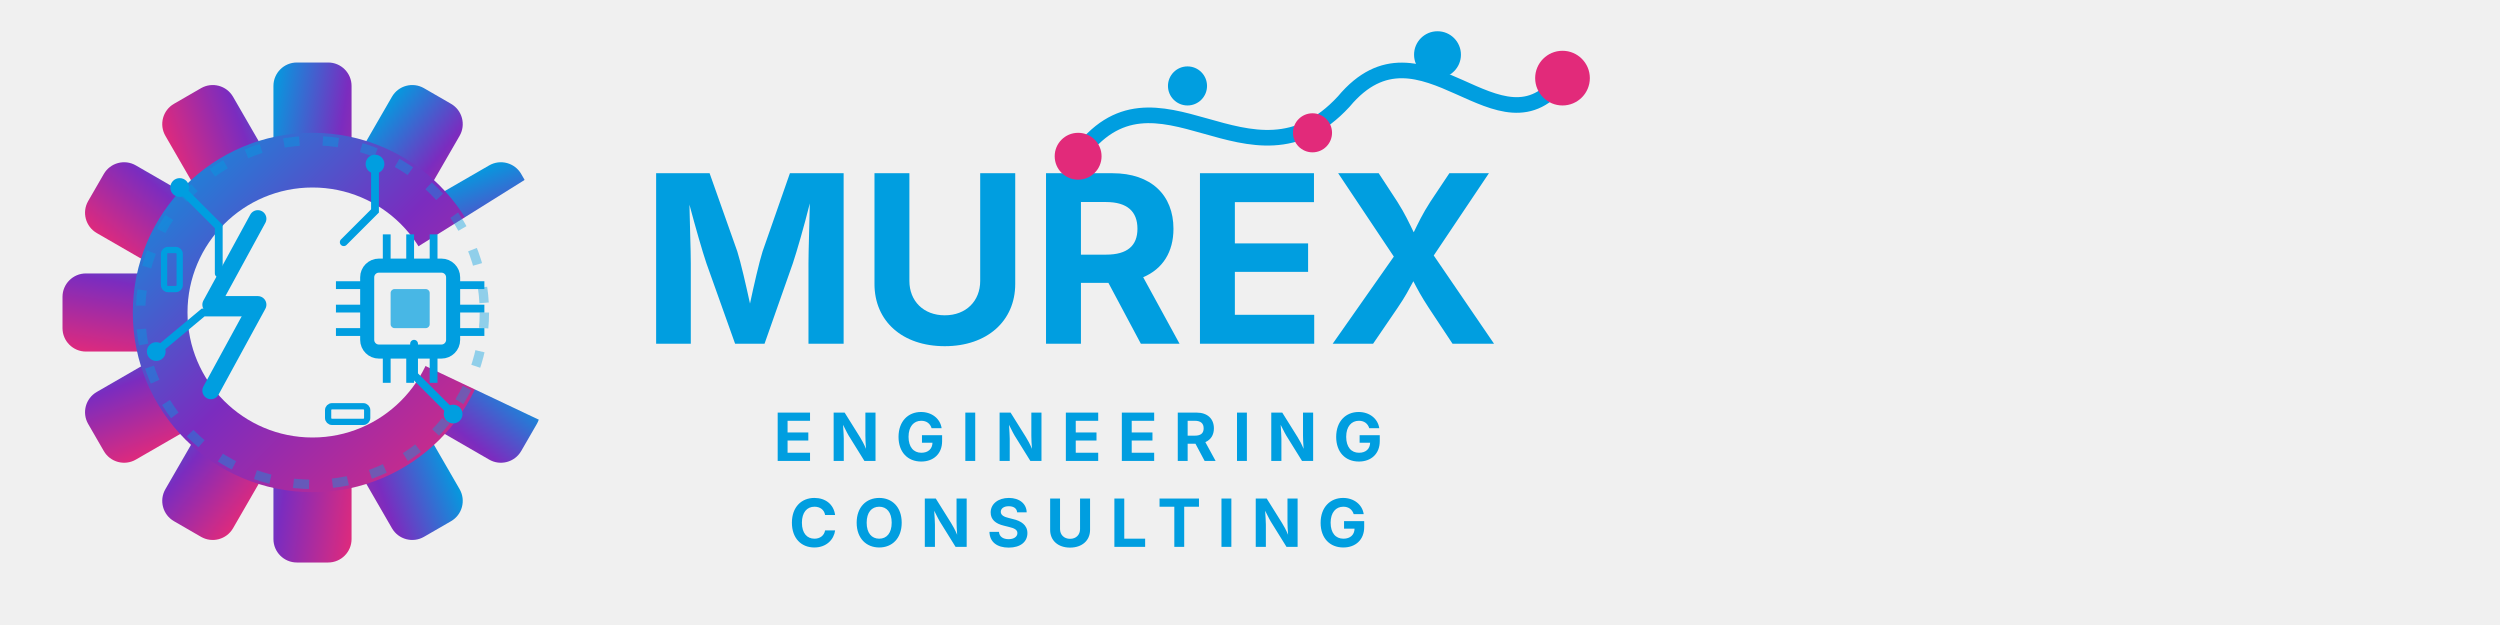
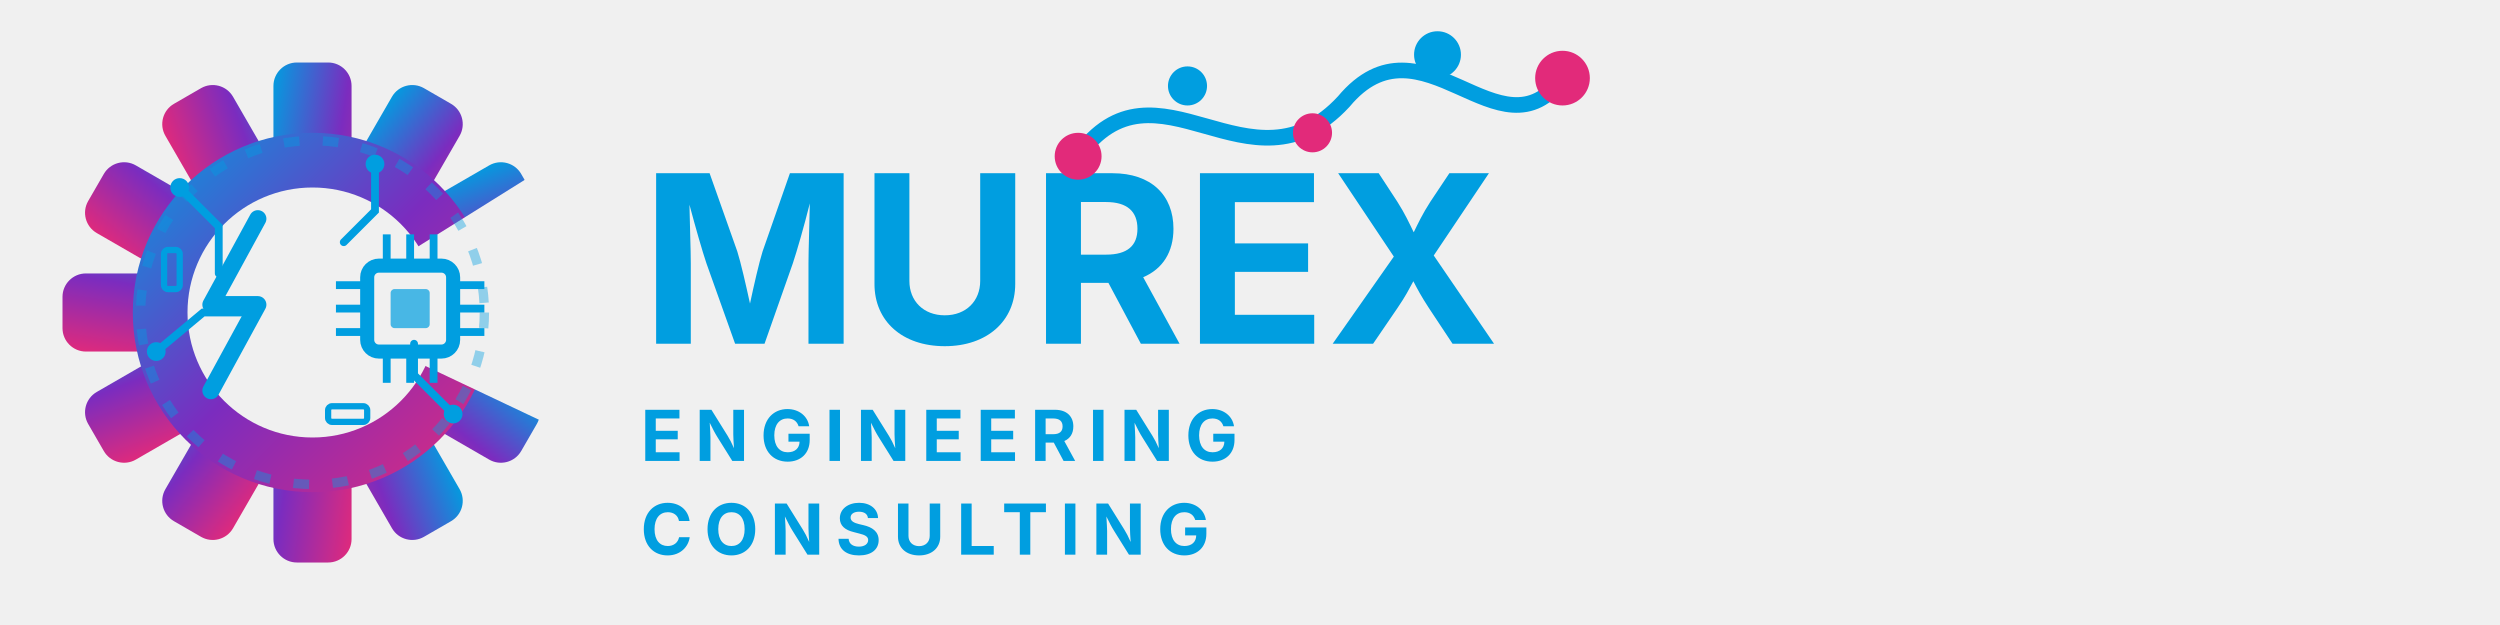
<svg xmlns="http://www.w3.org/2000/svg" viewBox="0 0 320 80" dir="ltr">
  <defs>
    <linearGradient id="emblemGrad" x1="0%" y1="0%" x2="100%" y2="100%">
      <stop offset="0%" stop-color="#009ee0" />
      <stop offset="50%" stop-color="#7b2cbf" />
      <stop offset="100%" stop-color="#e22a7a" />
    </linearGradient>
    <mask id="gearMask">
      <rect x="0" y="0" width="80" height="80" fill="white" />
      <circle cx="40" cy="40" r="16" fill="black" />
      <path d="M 40,40 L 80,15 A 40,40 0 0,1 78,58 Z" fill="black" />
    </mask>
  </defs>
  <g mask="url(#gearMask)">
    <rect x="35" y="8" width="10" height="64" rx="3" fill="url(#emblemGrad)" />
    <rect x="35" y="8" width="10" height="64" rx="3" fill="url(#emblemGrad)" transform="rotate(30 40 40)" />
    <rect x="35" y="8" width="10" height="64" rx="3" fill="url(#emblemGrad)" transform="rotate(60 40 40)" />
    <rect x="35" y="8" width="10" height="64" rx="3" fill="url(#emblemGrad)" transform="rotate(90 40 40)" />
    <rect x="35" y="8" width="10" height="64" rx="3" fill="url(#emblemGrad)" transform="rotate(120 40 40)" />
    <rect x="35" y="8" width="10" height="64" rx="3" fill="url(#emblemGrad)" transform="rotate(150 40 40)" />
    <circle cx="40" cy="40" r="23" fill="url(#emblemGrad)" />
  </g>
  <g>
    <circle cx="40" cy="40" r="22" fill="none" stroke="#009ee0" stroke-width="1.2" stroke-dasharray="2,3" class="logo-stroke-adapt" opacity="0.4" />
    <path d="M 33,28 L 27,39 H 33 L 27,50" fill="none" stroke="#009ee0" stroke-width="2.2" stroke-linecap="round" stroke-linejoin="round" class="logo-stroke-adapt" />
    <rect x="47" y="34" width="11" height="11" rx="1.5" fill="none" stroke="#009ee0" stroke-width="1.8" class="logo-stroke-adapt" />
    <rect x="50" y="37" width="5" height="5" rx="0.5" fill="#009ee0" class="logo-text-adapt" opacity="0.7" />
    <line x1="43" y1="36.5" x2="47" y2="36.5" stroke="#009ee0" stroke-width="1" class="logo-stroke-adapt" />
    <line x1="43" y1="39.5" x2="47" y2="39.5" stroke="#009ee0" stroke-width="1" class="logo-stroke-adapt" />
    <line x1="43" y1="42.5" x2="47" y2="42.5" stroke="#009ee0" stroke-width="1" class="logo-stroke-adapt" />
    <line x1="58" y1="36.5" x2="62" y2="36.5" stroke="#009ee0" stroke-width="1" class="logo-stroke-adapt" />
    <line x1="58" y1="39.5" x2="62" y2="39.5" stroke="#009ee0" stroke-width="1" class="logo-stroke-adapt" />
    <line x1="58" y1="42.5" x2="62" y2="42.5" stroke="#009ee0" stroke-width="1" class="logo-stroke-adapt" />
    <line x1="49.5" y1="30" x2="49.5" y2="34" stroke="#009ee0" stroke-width="1" class="logo-stroke-adapt" />
    <line x1="52.5" y1="30" x2="52.5" y2="34" stroke="#009ee0" stroke-width="1" class="logo-stroke-adapt" />
    <line x1="55.5" y1="30" x2="55.5" y2="34" stroke="#009ee0" stroke-width="1" class="logo-stroke-adapt" />
    <line x1="49.5" y1="45" x2="49.5" y2="49" stroke="#009ee0" stroke-width="1" class="logo-stroke-adapt" />
    <line x1="52.5" y1="45" x2="52.5" y2="49" stroke="#009ee0" stroke-width="1" class="logo-stroke-adapt" />
    <line x1="55.5" y1="45" x2="55.5" y2="49" stroke="#009ee0" stroke-width="1" class="logo-stroke-adapt" />
    <rect x="21" y="32" width="2" height="5" rx="0.5" fill="none" stroke="#009ee0" stroke-width="0.8" class="logo-stroke-adapt" />
    <rect x="42" y="52" width="5" height="2" rx="0.5" fill="none" stroke="#009ee0" stroke-width="0.8" class="logo-stroke-adapt" />
    <path d="M 23,24 L 28,29 V 35" fill="none" stroke="#009ee0" stroke-width="1" stroke-linecap="round" class="logo-stroke-adapt" />
    <circle cx="23" cy="24" r="1.2" fill="#009ee0" class="logo-text-adapt" />
    <path d="M 20,45 L 26,40 H 31" fill="none" stroke="#009ee0" stroke-width="1" stroke-linecap="round" class="logo-stroke-adapt" />
    <circle cx="20" cy="45" r="1.2" fill="#009ee0" class="logo-text-adapt" />
    <path d="M 48,21 V 27 L 44,31" fill="none" stroke="#009ee0" stroke-width="1" stroke-linecap="round" class="logo-stroke-adapt" />
    <circle cx="48" cy="21" r="1.2" fill="#009ee0" class="logo-text-adapt" />
    <path d="M 58,53 L 53,48 V 44" fill="none" stroke="#009ee0" stroke-width="1" stroke-linecap="round" class="logo-stroke-adapt" />
    <circle cx="58" cy="53" r="1.2" fill="#009ee0" class="logo-text-adapt" />
  </g>
  <text x="82" y="44" font-family="'Poppins', 'Inter', sans-serif" font-weight="700" font-size="30" fill="#009ee0" class="logo-text-adapt">MUREX</text>
  <path d="M 138,20 C 148,6 160,26 172,13 C 182,1 192,21 200,10" fill="none" stroke="#009ee0" stroke-width="2" stroke-linecap="round" class="logo-stroke-adapt" />
  <circle cx="138" cy="20" r="3" fill="#e22a7a" />
  <circle cx="152" cy="11" r="2.5" fill="#009ee0" />
  <circle cx="168" cy="17" r="2.5" fill="#e22a7a" />
  <circle cx="184" cy="7" r="3" fill="#009ee0" />
  <circle cx="200" cy="10" r="3.5" fill="#e22a7a" />
-   <text x="138" y="59" font-family="'Inter', sans-serif" font-weight="700" font-size="8.5" letter-spacing="2" fill="#009ee0" class="logo-subtext-adapt" text-anchor="middle">ENGINEERING</text>
-   <text x="138" y="70" font-family="'Inter', sans-serif" font-weight="700" font-size="8.5" letter-spacing="2" fill="#009ee0" class="logo-subtext-adapt" text-anchor="middle">CONSULTING</text>
+   <text x="82" y="59" font-family="'Inter', sans-serif" font-weight="700" font-size="9" letter-spacing="1.5" fill="#009ee0" class="logo-subtext-adapt">ENGINEERING</text>
+   <text x="82" y="71" font-family="'Inter', sans-serif" font-weight="700" font-size="9" letter-spacing="1.5" fill="#009ee0" class="logo-subtext-adapt">CONSULTING</text>
</svg>
